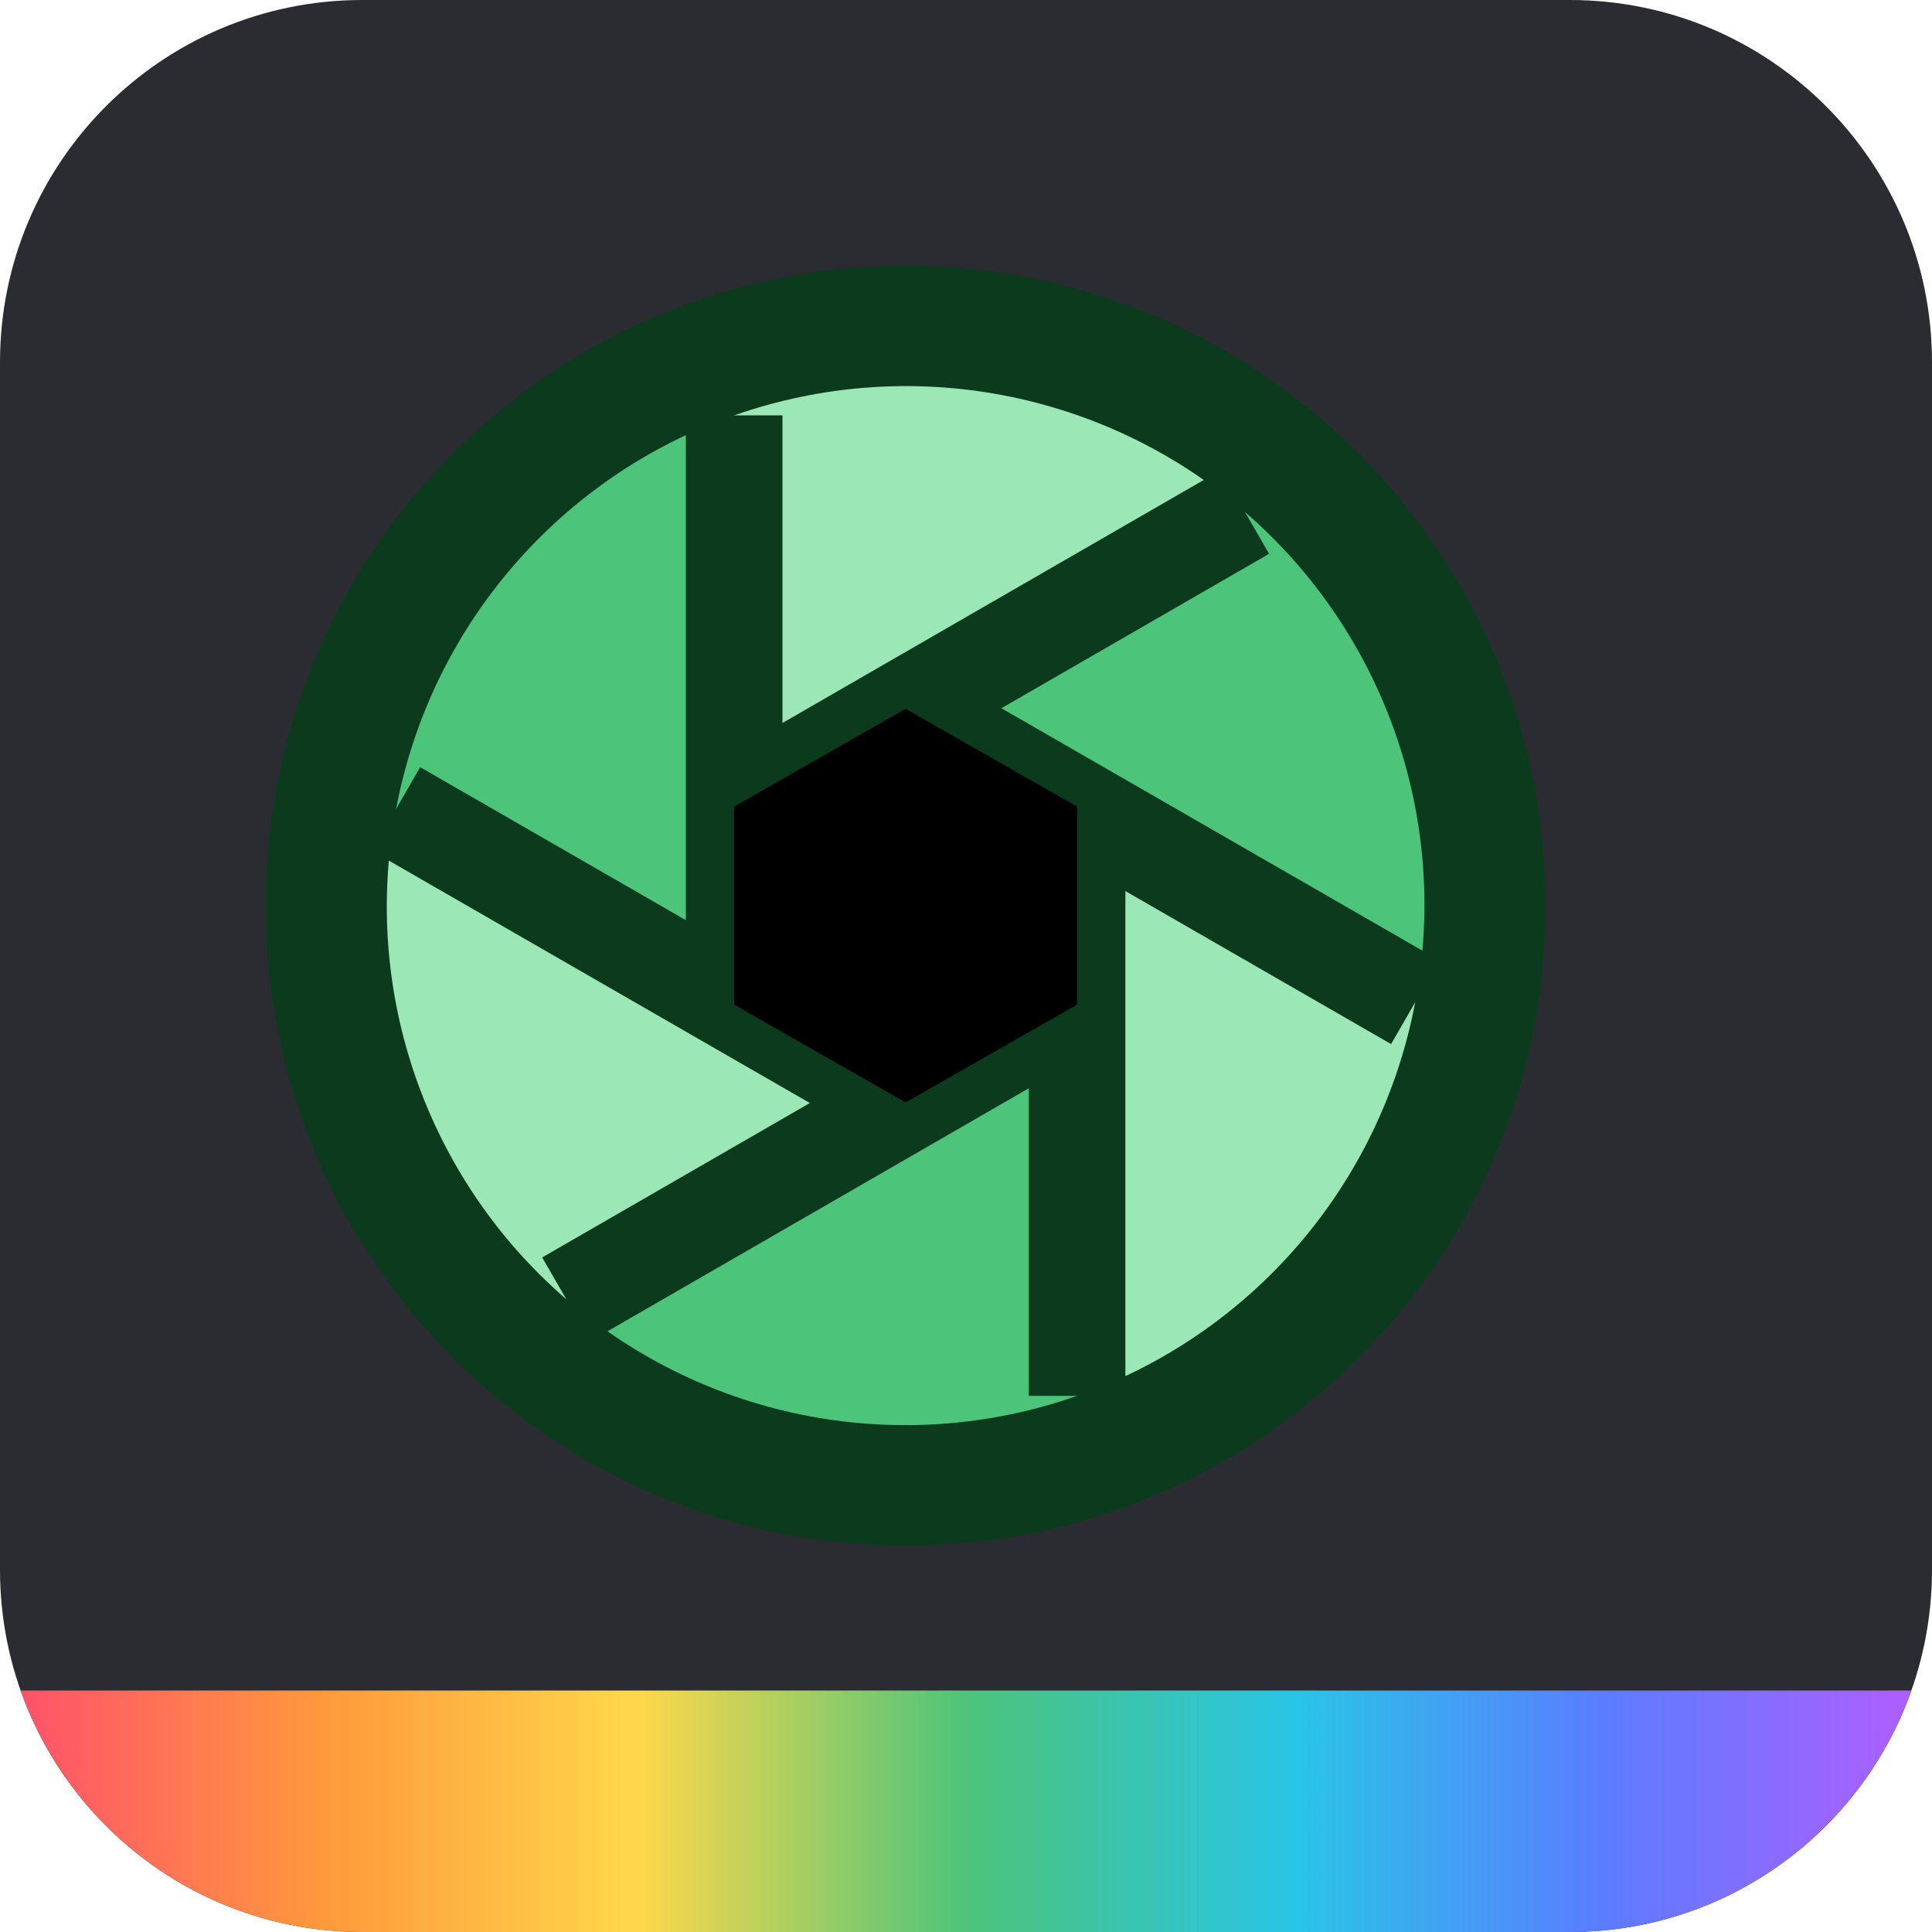
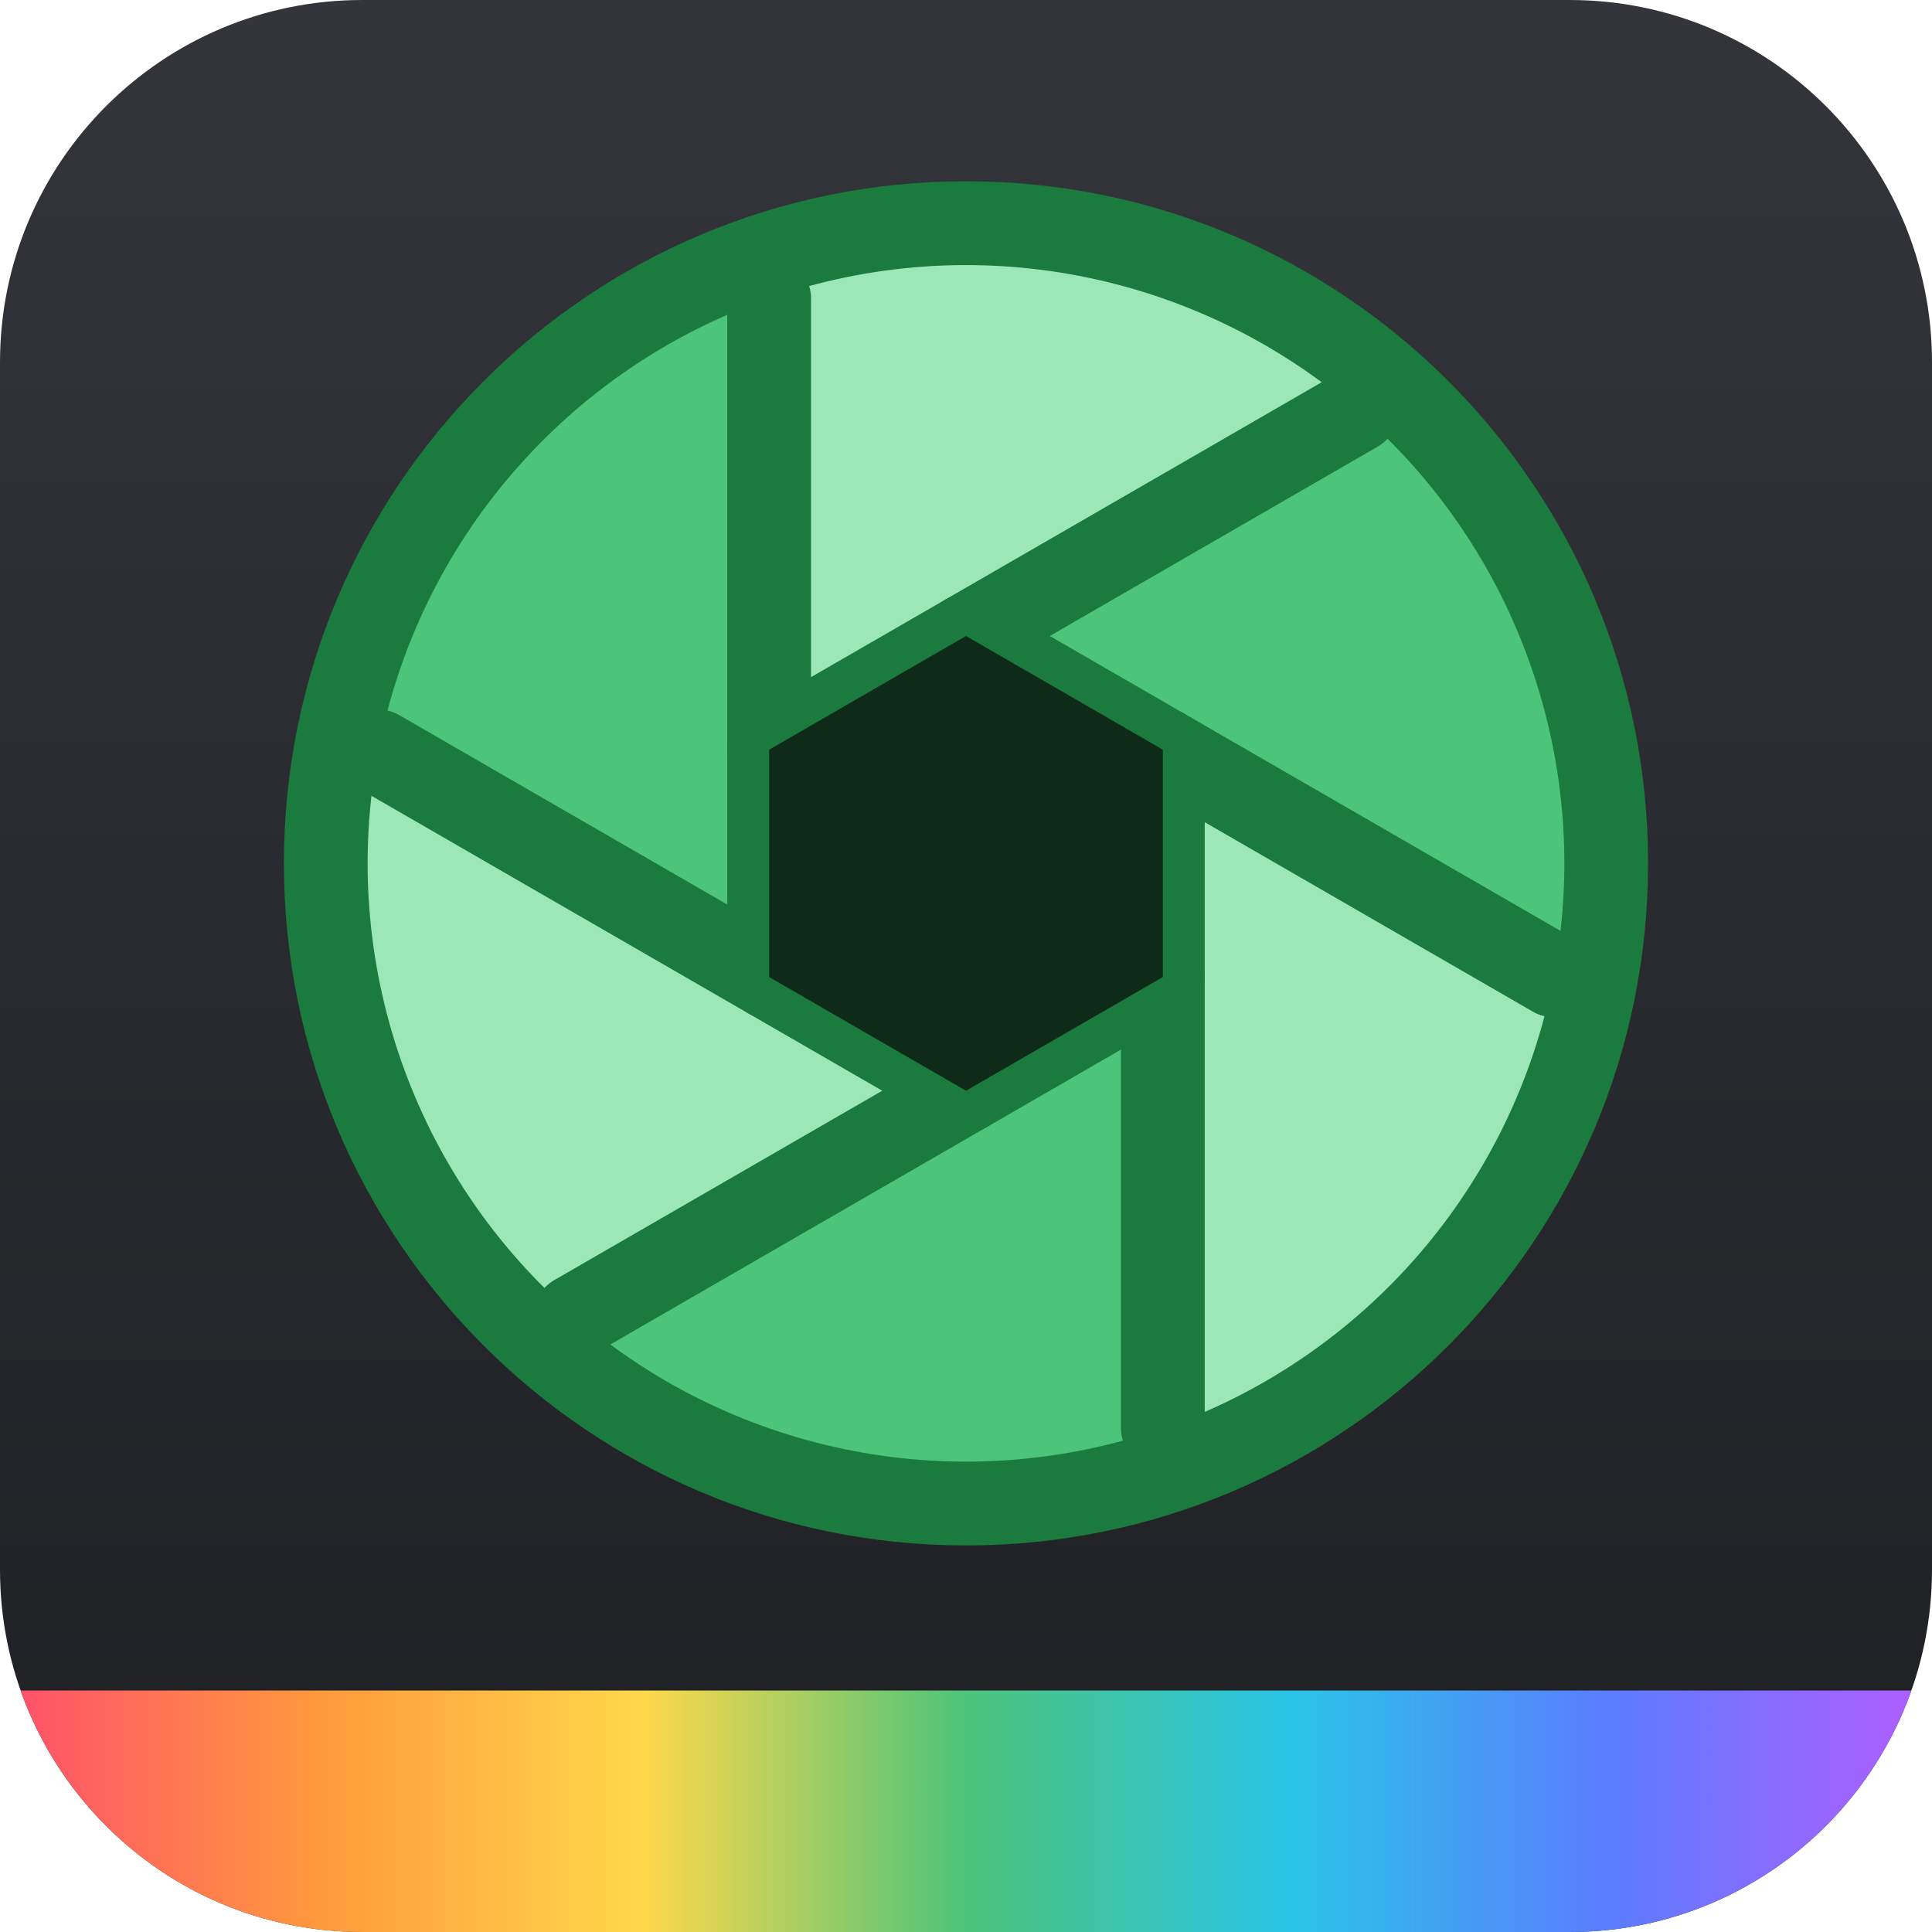
- <svg xmlns="http://www.w3.org/2000/svg" version="1.1" width="16" height="16" viewBox="0 0 16 16">
+ <svg xmlns="http://www.w3.org/2000/svg" viewBox="0 0 16 16" width="16" height="16">
  <defs>
+     <linearGradient id="lumen-c-s16-tile" x1="0" y1="0" x2="0" y2="1">
+       <stop offset="0" stop-color="#34353B" />
+       <stop offset="1" stop-color="#1E1F23" />
+     </linearGradient>
    <linearGradient id="lumen-c-s16-spec" x1="0" y1="0" x2="16" y2="0" gradientUnits="userSpaceOnUse">
-       <stop offset="0" stop-color="#FF4D6D" />
-       <stop offset="0.17" stop-color="#FF9A3C" />
-       <stop offset="0.33" stop-color="#FFD84A" />
-       <stop offset="0.5" stop-color="#4CC47A" />
-       <stop offset="0.67" stop-color="#29C5E6" />
-       <stop offset="0.83" stop-color="#5B7CFF" />
-       <stop offset="1" stop-color="#B45CFF" />
+       <stop offset="0.000" stop-color="#FF4D6D" />
+       <stop offset="0.167" stop-color="#FF9A3C" />
+       <stop offset="0.333" stop-color="#FFD84A" />
+       <stop offset="0.500" stop-color="#4CC47A" />
+       <stop offset="0.667" stop-color="#29C5E6" />
+       <stop offset="0.833" stop-color="#5B7CFF" />
+       <stop offset="1.000" stop-color="#B45CFF" />
    </linearGradient>
    <clipPath id="lumen-c-s16-clip">
      <rect x="0" y="0" width="16" height="16" rx="3" />
    </clipPath>
  </defs>
-   <rect x="0" y="0" width="16" height="16" rx="3" fill="#2B2C31" />
+   <rect x="0" y="0" width="16" height="16" rx="3" fill="url(#lumen-c-s16-tile)" />
  <rect x="0" y="14" width="16" height="2" fill="url(#lumen-c-s16-spec)" clip-path="url(#lumen-c-s16-clip)" />
-   <circle cx="7.5" cy="7.5" r="5.3" fill="#0B3A1C" />
-   <path d="M8.92 6.68L11.72 8.3A4.3 4.3 0 0 1 8.92 11.56Z" fill="#9BE8B6" />
-   <path d="M8.92 8.32L8.92 11.56A4.3 4.3 0 0 1 4.69 10.76Z" fill="#4CC47A" />
-   <path d="M7.5 9.13L4.69 10.76A4.3 4.3 0 0 1 3.28 6.7Z" fill="#9BE8B6" />
-   <path d="M6.08 8.32L3.28 6.7A4.3 4.3 0 0 1 6.08 3.44Z" fill="#4CC47A" />
-   <path d="M6.08 6.68L6.08 3.44A4.3 4.3 0 0 1 10.31 4.24Z" fill="#9BE8B6" />
-   <path d="M7.5 5.87L10.31 4.24A4.3 4.3 0 0 1 11.72 8.3Z" fill="#4CC47A" />
-   <g stroke="#0B3A1C" stroke-width="0.8">
-     <path d="M7.5 5.87L11.72 8.3" />
-     <path d="M8.92 6.68L8.92 11.56" />
-     <path d="M8.92 8.32L4.69 10.76" />
-     <path d="M7.5 9.13L3.28 6.7" />
-     <path d="M6.08 8.32L6.08 3.44" />
-     <path d="M6.08 6.68L10.31 4.24" />
+   <g transform="translate(8.000 7.150) scale(0.0991) translate(-128.00 -128.00)">
+     <circle cx="128" cy="128" r="57" fill="#1B7A3D" />
+     <path d="M144.45 118.5L177.12 137.36A50 50 0 0 1 144.45 175.21Z" fill="#9BE8B6" />
+     <path d="M144.45 137.5L144.45 175.21A50 50 0 0 1 95.34 165.86Z" fill="#4CC47A" />
+     <path d="M128 147L95.34 165.86A50 50 0 0 1 78.88 118.64Z" fill="#9BE8B6" />
+     <path d="M111.55 137.5L78.88 118.64A50 50 0 0 1 111.55 80.79Z" fill="#4CC47A" />
+     <path d="M111.55 118.5L111.55 80.79A50 50 0 0 1 160.66 90.14Z" fill="#9BE8B6" />
+     <path d="M128 109L160.66 90.14A50 50 0 0 1 177.12 137.36Z" fill="#4CC47A" />
+     <g stroke="#1B7A3D" stroke-width="7" stroke-linecap="round">
+       <path d="M128 109L177.12 137.36" />
+       <path d="M144.45 118.5L144.45 175.21" />
+       <path d="M144.45 137.5L95.34 165.86" />
+       <path d="M128 147L78.88 118.64" />
+       <path d="M111.55 137.5L111.55 80.79" />
+       <path d="M111.55 118.5L160.66 90.14" />
+     </g>
+     <path d="M128 109L144.45 118.5L144.45 137.5L128 147L111.55 137.5L111.55 118.5Z" fill="#0E2A18" />
  </g>
-   <path d="M7.5 5.87L8.92 6.68L8.92 8.32L7.5 9.13L6.08 8.32L6.08 6.68Z" fill="#000000" />
</svg>
